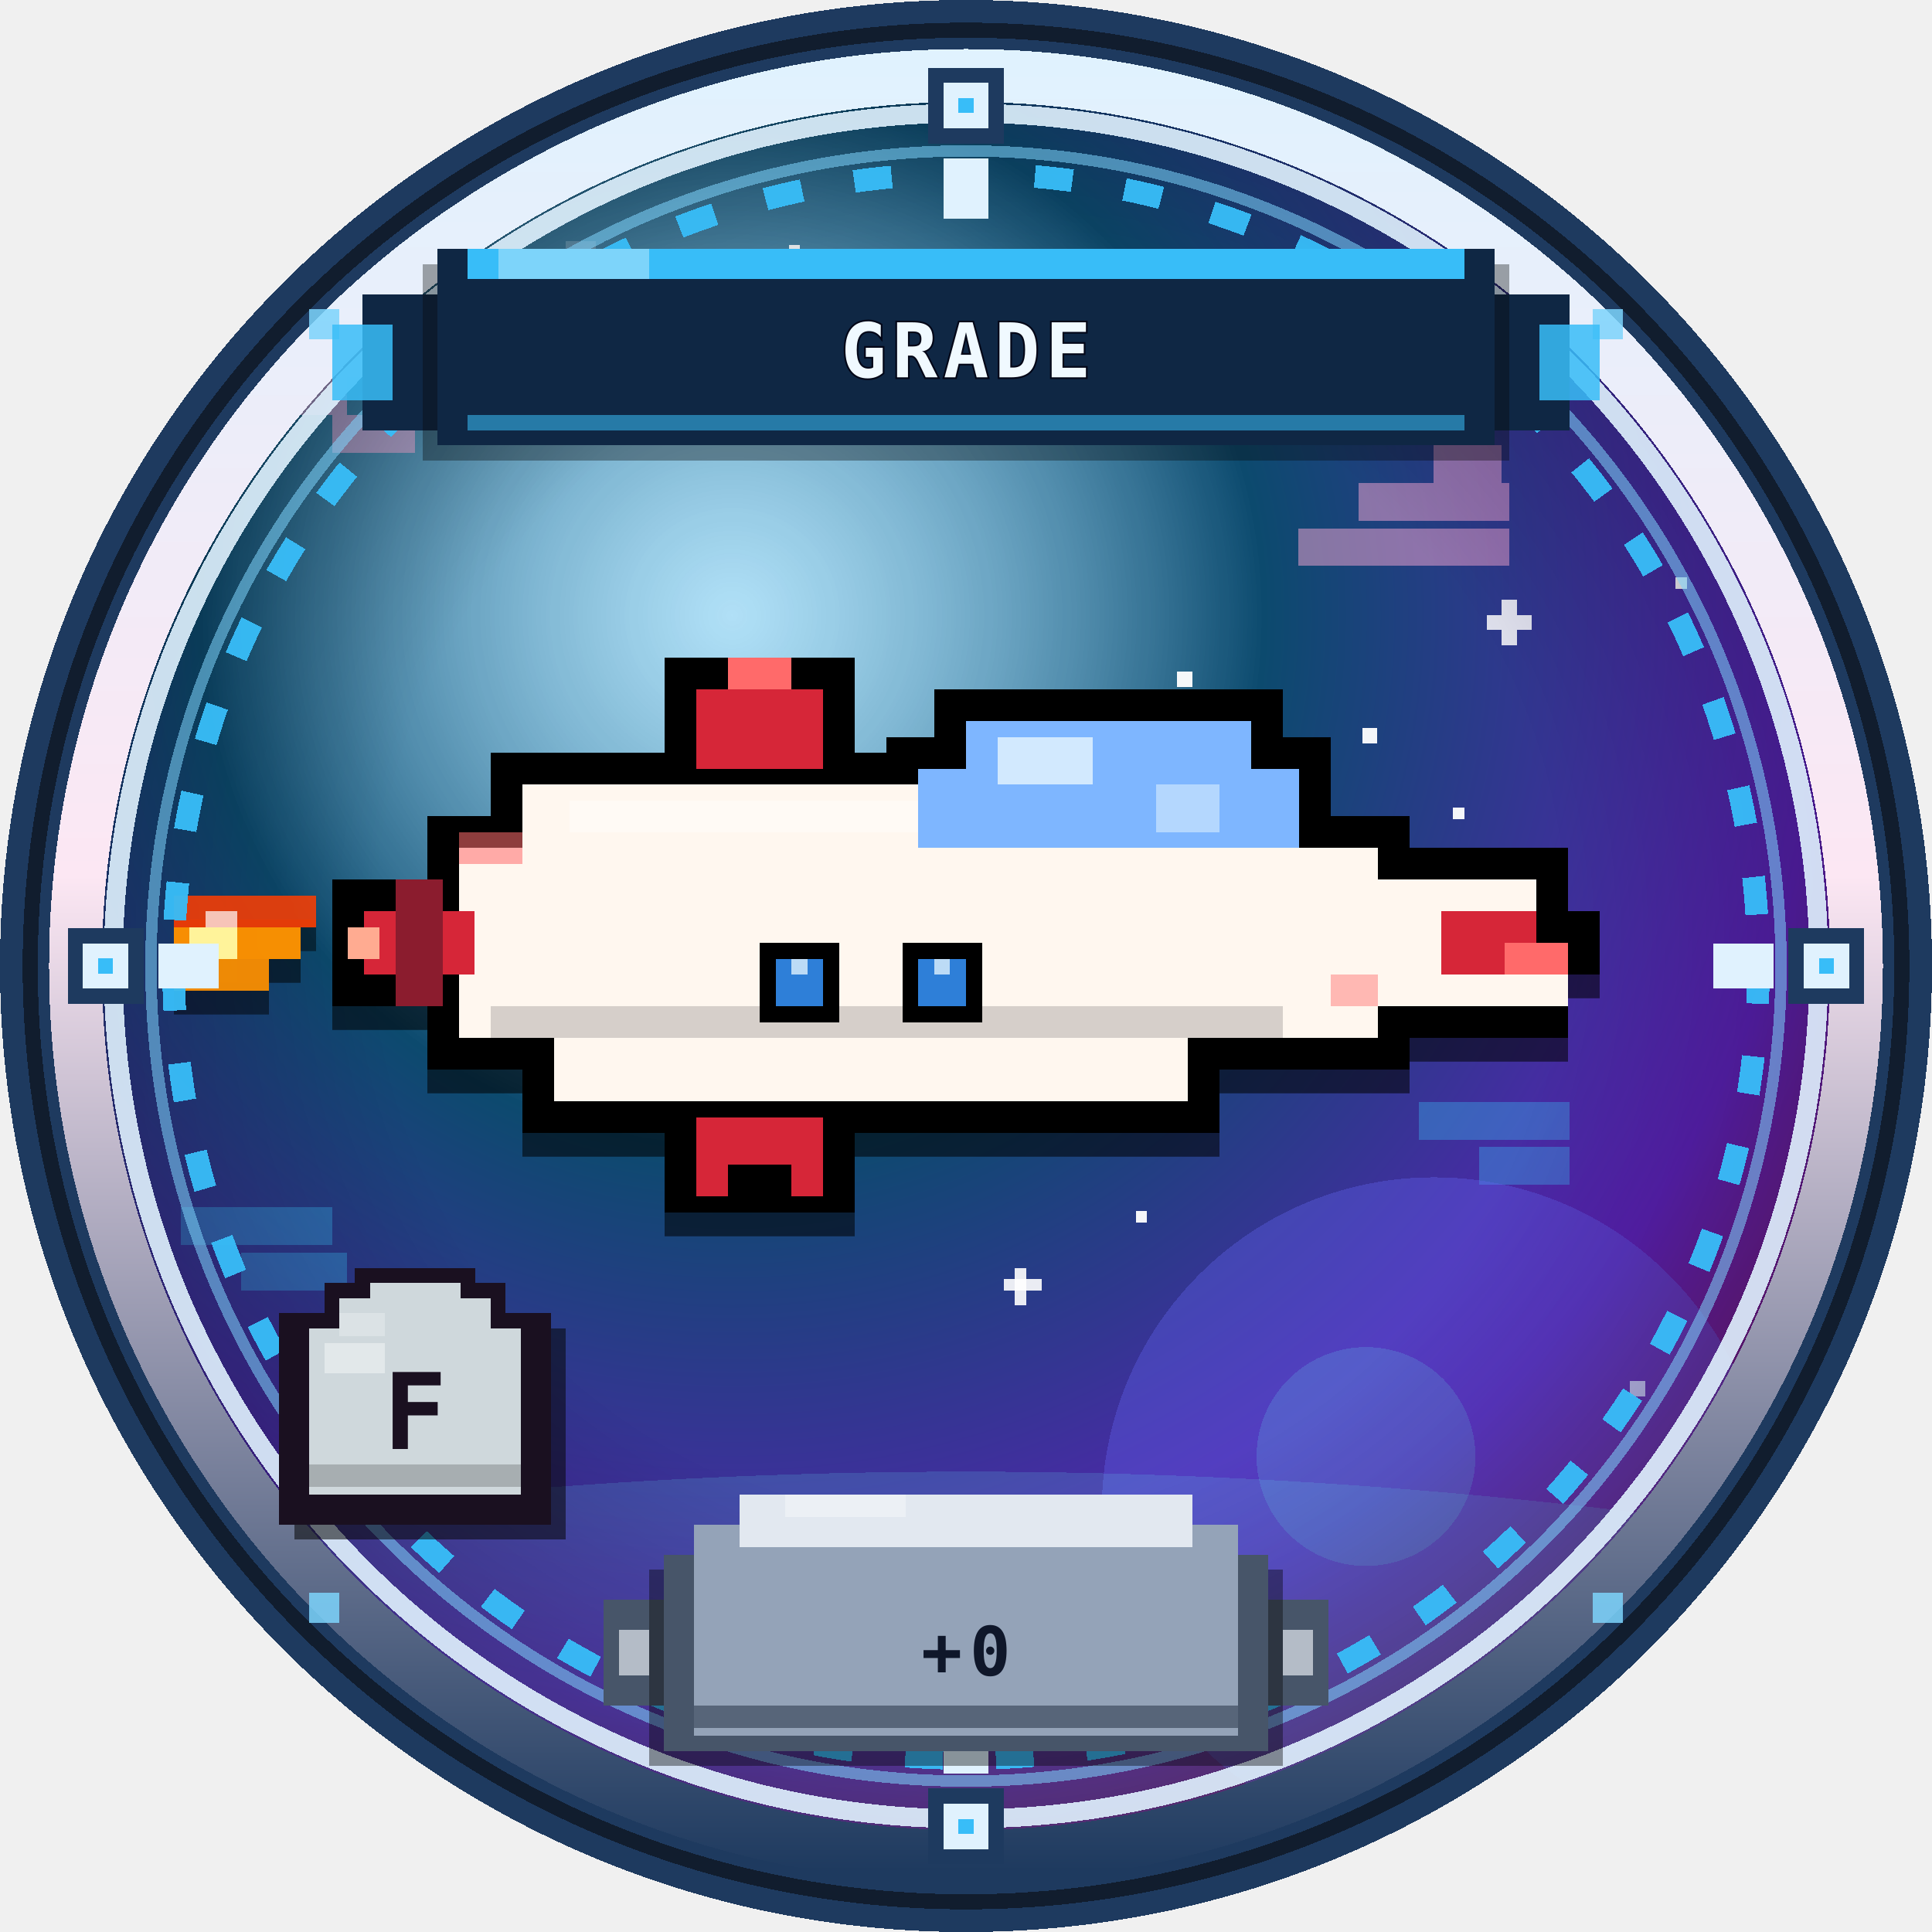
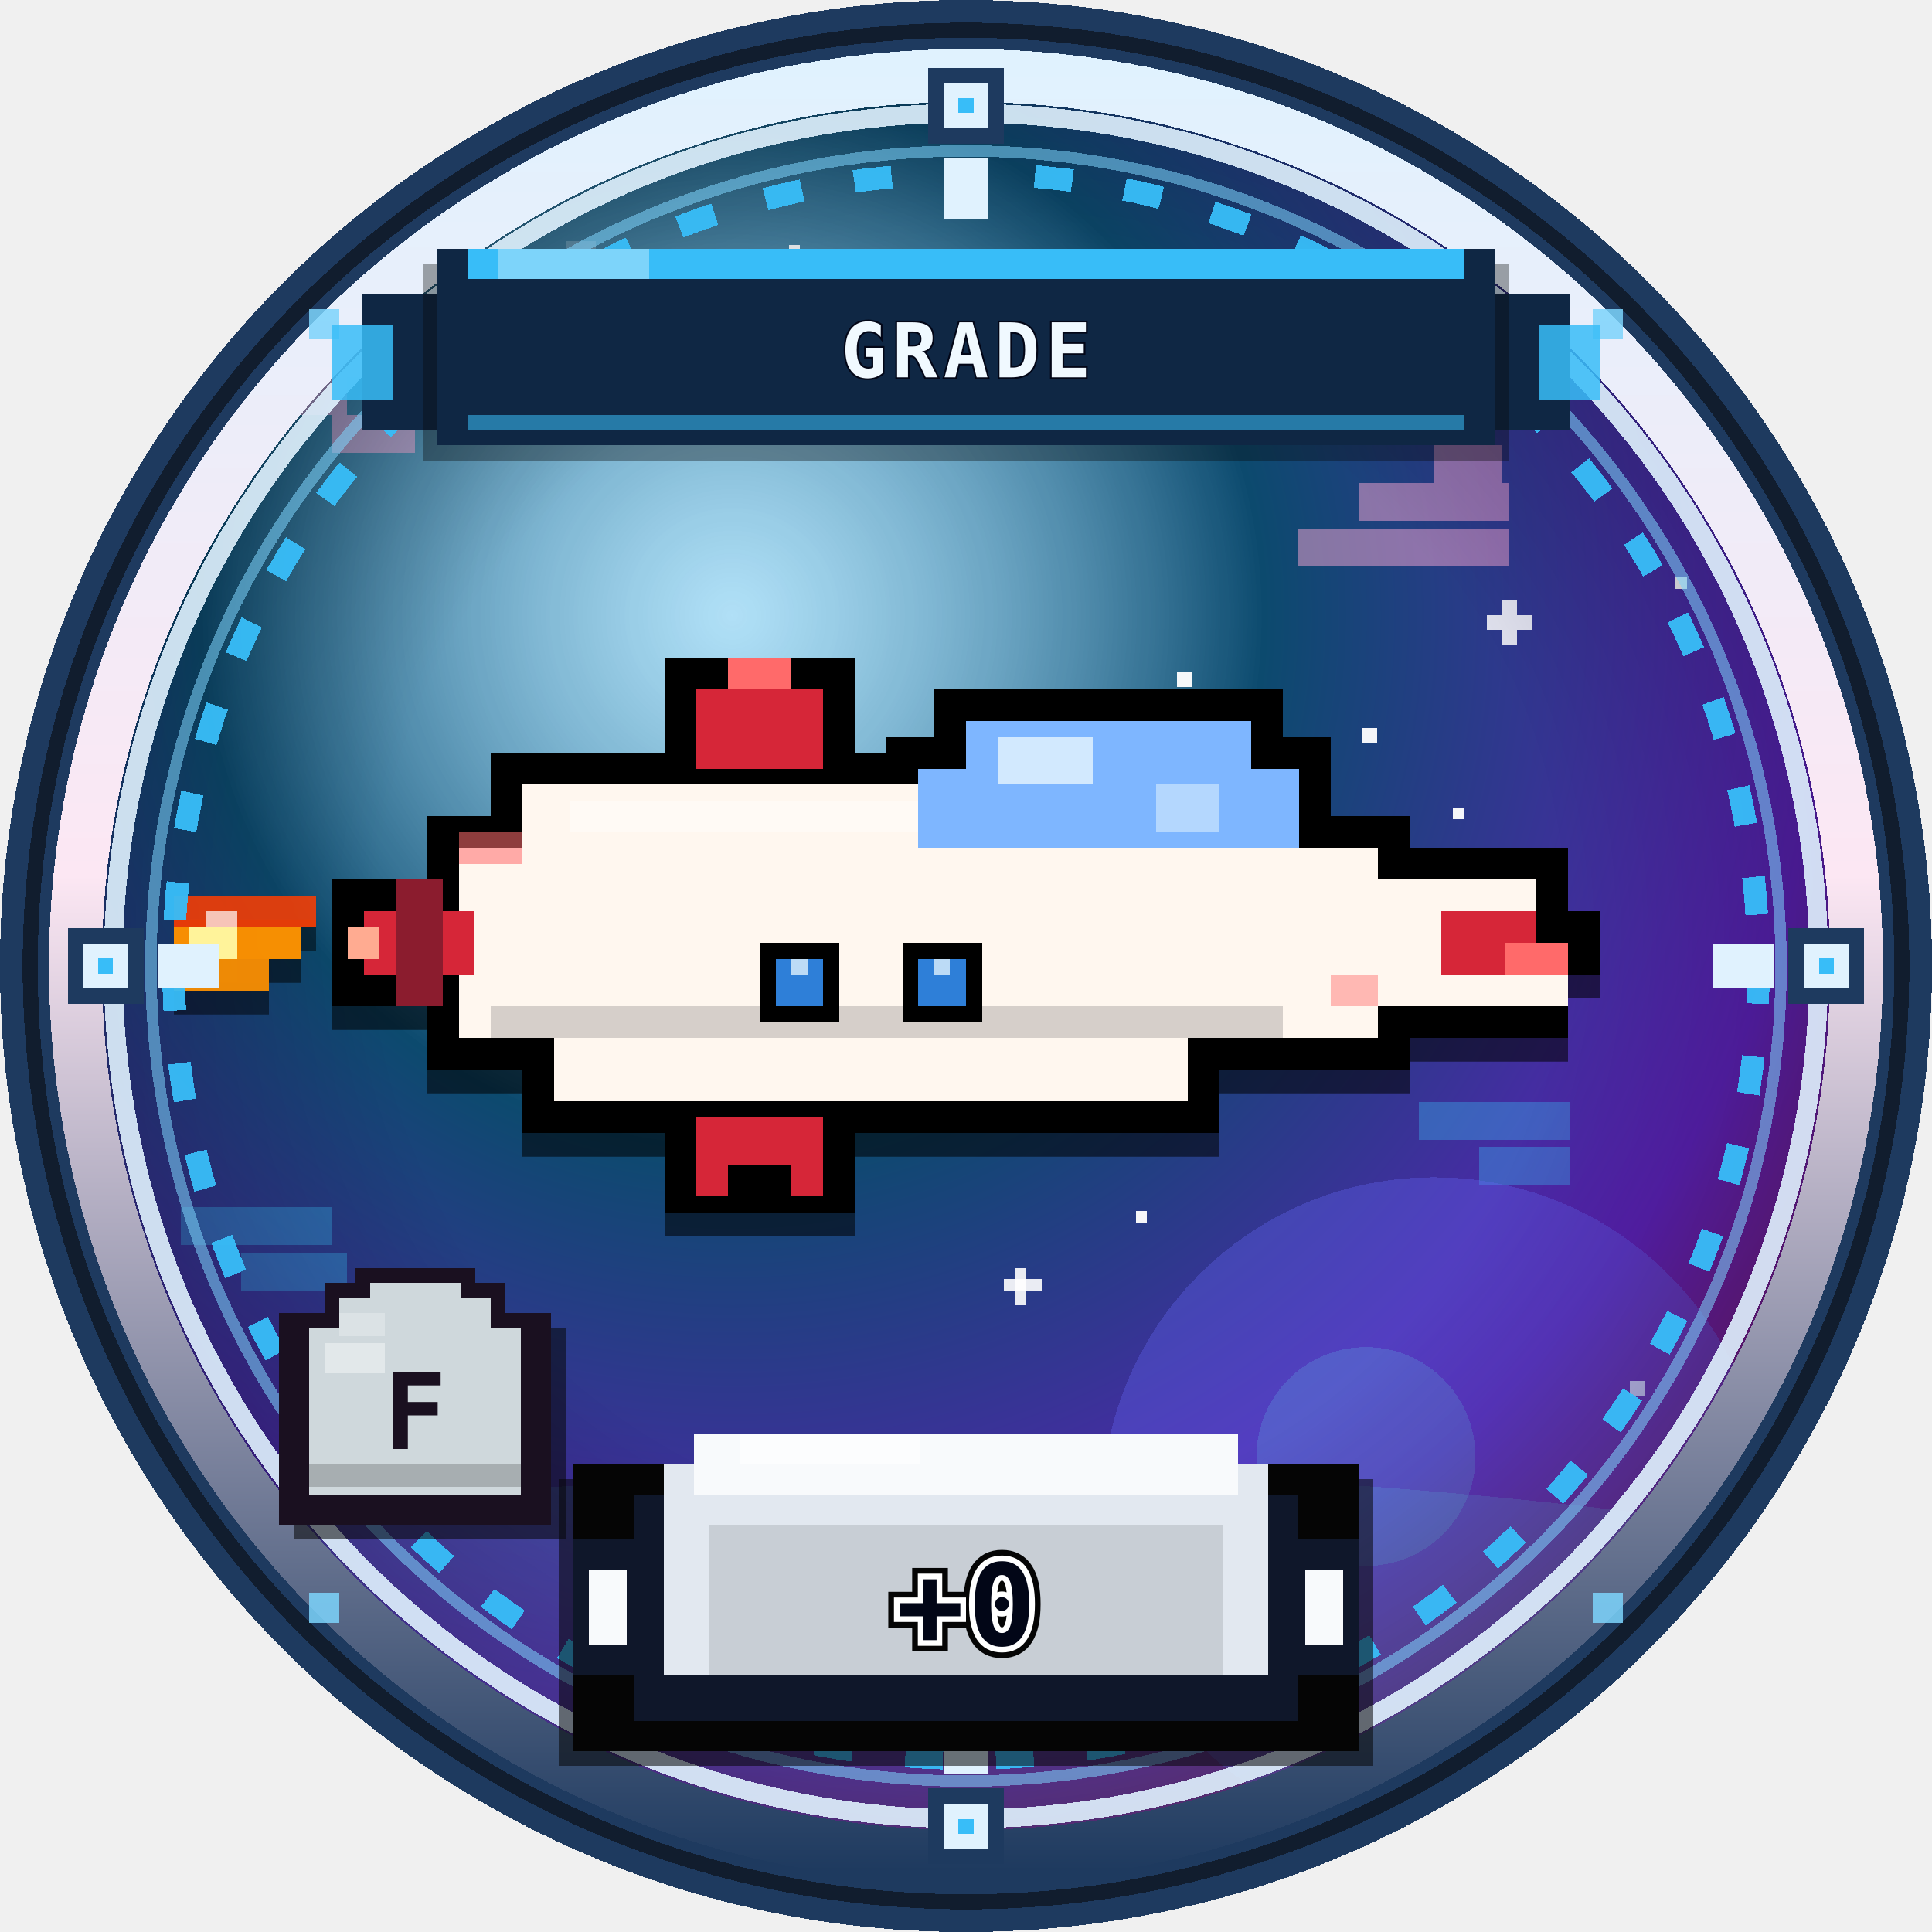
<svg xmlns="http://www.w3.org/2000/svg" viewBox="0 0 512 512" class="w-full h-full" shape-rendering="crispEdges">
  <defs>
    <radialGradient id="bg_badge_70" cx="38%" cy="32%" r="78%">
      <stop offset="0%" stop-color="#7dd3fc" stop-opacity="0.55" />
      <stop offset="35%" stop-color="#0c4a6e" />
      <stop offset="72%" stop-color="#5b21b6" />
      <stop offset="100%" stop-color="#9d174d" />
    </radialGradient>
    <linearGradient id="hull_badge_70" x1="0%" y1="0%" x2="100%" y2="0%">
      <stop offset="0%" stop-color="#e0e0e0" />
      <stop offset="50%" stop-color="#ffffff" />
      <stop offset="100%" stop-color="#d0d0d0" />
    </linearGradient>
    <linearGradient id="frame_badge_70" x1="0%" y1="0%" x2="100%" y2="100%">
      <stop offset="0%" stop-color="#e0f2fe" />
      <stop offset="50%" stop-color="#fce7f3" />
      <stop offset="100%" stop-color="#fef9c3" />
    </linearGradient>
    <linearGradient id="rim_badge_70" x1="0%" y1="0%" x2="0%" y2="100%">
      <stop offset="0%" stop-color="#e0f2fe" />
      <stop offset="45%" stop-color="#fce7f3" />
      <stop offset="100%" stop-color="#1e3a5f" />
    </linearGradient>
    <radialGradient id="vignette_badge_70" cx="50%" cy="48%" r="55%">
      <stop offset="55%" stop-color="#000000" stop-opacity="0" />
      <stop offset="100%" stop-color="#000000" stop-opacity="0.42" />
    </radialGradient>
    <filter id="shadow_badge_70" x="-50%" y="-50%" width="200%" height="200%">
      <feDropShadow dx="0" dy="6" stdDeviation="0" flood-color="#000" flood-opacity="0.55" />
    </filter>
    <filter id="glow_badge_70">
      <feGaussianBlur stdDeviation="1.2" result="blur" />
      <feComposite in="SourceGraphic" in2="blur" operator="over" />
    </filter>
    <filter id="text_glow_badge_70" x="-50%" y="-50%" width="200%" height="200%">
      <feGaussianBlur stdDeviation="2" result="blur" />
      <feMerge>
        <feMergeNode in="blur" />
        <feMergeNode in="SourceGraphic" />
      </feMerge>
    </filter>
    <clipPath id="clip_badge_70">
      <circle cx="256" cy="256" r="236" />
    </clipPath>
  </defs>
  <g clip-path="url(#clip_badge_70)">
    <rect width="512" height="512" fill="url(#bg_badge_70)" />
    <g fill="#ffffff" shape-rendering="crispEdges">
      <rect x="444" y="153" width="3" height="3" fill-opacity="0.95" />
      <rect x="483" y="100" width="10" height="3" fill-opacity="0.9" />
      <rect x="486" y="97" width="3" height="10" fill-opacity="0.9" />
      <rect x="301" y="321" width="3" height="3" fill-opacity="0.95" />
      <rect x="209" y="65" width="3" height="3" fill-opacity="0.95" />
      <rect x="385" y="214" width="3" height="3" fill-opacity="0.95" />
      <rect x="185" y="429" width="3" height="3" fill-opacity="0.95" />
      <rect x="383" y="84" width="4" height="4" fill-opacity="0.85" />
      <rect x="379" y="88" width="12" height="4" fill-opacity="0.85" />
      <rect x="383" y="92" width="4" height="4" fill-opacity="0.85" />
      <rect x="432" y="366" width="4" height="4" fill-opacity="0.95" />
      <rect x="131" y="358" width="10" height="3" fill-opacity="0.9" />
      <rect x="134" y="355" width="3" height="10" fill-opacity="0.9" />
      <rect x="266" y="339" width="10" height="3" fill-opacity="0.9" />
      <rect x="269" y="336" width="3" height="10" fill-opacity="0.9" />
      <rect x="398" y="159" width="4" height="4" fill-opacity="0.85" />
      <rect x="394" y="163" width="12" height="4" fill-opacity="0.85" />
      <rect x="398" y="167" width="4" height="4" fill-opacity="0.85" />
      <rect x="312" y="178" width="4" height="4" fill-opacity="0.95" />
      <rect x="479" y="387" width="10" height="3" fill-opacity="0.9" />
      <rect x="482" y="384" width="3" height="10" fill-opacity="0.9" />
      <rect x="361" y="193" width="4" height="4" fill-opacity="0.95" />
      <rect x="385" y="254" width="4" height="4" fill-opacity="0.85" />
      <rect x="381" y="258" width="12" height="4" fill-opacity="0.85" />
      <rect x="385" y="262" width="4" height="4" fill-opacity="0.85" />
      <rect x="95" y="76" width="4" height="4" fill-opacity="0.95" />
      <rect x="190" y="72" width="3" height="3" fill-opacity="0.95" />
      <rect x="438" y="425" width="4" height="4" fill-opacity="0.95" />
    </g>
    <g opacity="0.5" shape-rendering="crispEdges">
      <g fill="#f9a8d4">
        <rect x="56" y="100" width="36" height="10" />
        <rect x="72" y="90" width="44" height="10" />
        <rect x="88" y="110" width="22" height="10" />
        <rect x="360" y="128" width="40" height="10" />
        <rect x="344" y="140" width="56" height="10" />
        <rect x="380" y="118" width="18" height="10" />
      </g>
      <g fill="#38bdf8" opacity="0.7">
        <rect x="48" y="320" width="40" height="10" />
        <rect x="64" y="332" width="28" height="10" />
        <rect x="376" y="292" width="40" height="10" />
        <rect x="392" y="304" width="24" height="10" />
      </g>
      <g fill="url(#frame_badge_70)" opacity="0.45">
        <rect x="150" y="64" width="8" height="8" />
        <rect x="348" y="84" width="8" height="8" />
        <rect x="120" y="250" width="8" height="8" />
        <rect x="300" y="230" width="8" height="8" />
        <rect x="200" y="300" width="6" height="6" />
      </g>
    </g>
    <circle cx="380" cy="400" r="88" fill="#6366f1" fill-opacity="0.35" />
    <circle cx="362" cy="386" r="29" fill="#67e8f9" fill-opacity="0.18" />
    <path d="M-40 420 Q256 360 552 420 V520 H-40 Z" fill="#67e8f9" fill-opacity="0.16" />
    <rect width="512" height="512" fill="url(#vignette_badge_70)" />
  </g>
  <g transform="translate(256, 252) scale(1.05)" filter="url(#shadow_badge_70)">
    <g transform="translate(20, -2)" shape-rendering="crispEdges">
      <rect x="-140" y="-48" width="200" height="16" fill="#050505" />
      <rect x="-156" y="-32" width="248" height="64" fill="#050505" />
      <rect x="-132" y="32" width="176" height="16" fill="#050505" />
      <rect x="92" y="-24" width="40" height="48" fill="#050505" />
      <rect x="124" y="-8" width="16" height="16" fill="#050505" />
      <rect x="-180" y="-16" width="28" height="32" fill="#050505" />
      <rect x="-96" y="-72" width="48" height="28" fill="#050505" />
      <rect x="-96" y="40" width="48" height="28" fill="#050505" />
      <rect x="-28" y="-64" width="88" height="20" fill="#050505" />
      <rect x="-40" y="-52" width="112" height="28" fill="#050505" />
      <rect x="-132" y="-40" width="184" height="16" fill="#fff7ef" />
      <rect x="-148" y="-24" width="232" height="48" fill="#fff7ef" />
      <rect x="-124" y="24" width="160" height="16" fill="#fff7ef" />
      <rect x="84" y="-16" width="40" height="32" fill="#fff7ef" />
      <rect x="116" y="0" width="16" height="16" fill="#fff7ef" />
      <rect x="-140" y="16" width="200" height="8" fill="#1a1a22" opacity="0.18" />
      <rect x="-120" y="-36" width="140" height="8" fill="#ffffff" opacity="0.35" />
      <rect x="-88" y="-64" width="32" height="20" fill="#d62839" />
      <rect x="-80" y="-72" width="16" height="8" fill="#ff6b6b" />
      <rect x="-88" y="44" width="32" height="20" fill="#d62839" />
      <rect x="-80" y="56" width="16" height="8" fill="#050505" />
      <rect x="100" y="-8" width="24" height="16" fill="#d62839" />
      <rect x="116" y="0" width="16" height="8" fill="#ff6b6b" />
      <rect x="-172" y="-8" width="28" height="16" fill="#d62839" />
      <rect x="-164" y="-16" width="12" height="32" fill="#8b1e2d" />
      <rect x="-176" y="-4" width="8" height="8" fill="#ffab91" />
      <rect x="-20" y="-56" width="72" height="16" fill="#7eb6ff" />
      <rect x="-32" y="-44" width="96" height="20" fill="#7eb6ff" />
      <rect x="-12" y="-52" width="24" height="12" fill="#e0f2fe" opacity="0.85" />
      <rect x="28" y="-40" width="16" height="12" fill="#e0f2fe" opacity="0.55" />
      <rect x="-72" y="0" width="20" height="20" fill="#050505" />
      <rect x="-68" y="4" width="12" height="12" fill="#2f7fd8" />
      <rect x="-64" y="4" width="4" height="4" fill="#e0f2fe" opacity="0.8" />
      <rect x="-36" y="0" width="20" height="20" fill="#050505" />
      <rect x="-32" y="4" width="12" height="12" fill="#2f7fd8" />
      <rect x="-28" y="4" width="4" height="4" fill="#e0f2fe" opacity="0.8" />
      <rect x="-148" y="-28" width="16" height="8" fill="#ff6b6b" opacity="0.55" />
      <rect x="72" y="8" width="12" height="8" fill="#ff6b6b" opacity="0.45" />
      <rect x="-220" y="-12" width="36" height="8" fill="#ff3d00" opacity="0.85" />
      <rect x="-220" y="-4" width="32" height="8" fill="#ff9100" opacity="0.95" />
      <rect x="-220" y="4" width="24" height="8" fill="#ff9100" opacity="0.9" />
      <rect x="-216" y="-4" width="12" height="8" fill="#fff59d" opacity="0.98" />
      <rect x="-212" y="-8" width="8" height="4" fill="#ffffff" opacity="0.7" />
    </g>
  </g>
  <g shape-rendering="crispEdges" id="frame_badge_70_chrome">
    <circle cx="256" cy="256" r="248" fill="none" stroke="#1e3a5f" stroke-width="16" />
    <circle cx="256" cy="256" r="248" fill="none" stroke="#050505" stroke-width="4" opacity="0.55" />
    <circle cx="256" cy="256" r="236" fill="none" stroke="url(#rim_badge_70)" stroke-width="14" />
    <circle cx="256" cy="256" r="226" fill="none" stroke="#e0f2fe" stroke-width="5" opacity="0.9" />
    <circle cx="256" cy="256" r="216" fill="none" stroke="#7dd3fc" stroke-width="3" opacity="0.55" />
    <circle cx="256" cy="256" r="210" fill="none" stroke="#38bdf8" stroke-width="6" stroke-dasharray="10 14" opacity="0.95" />
    <rect x="250" y="42" width="12" height="16" fill="#e0f2fe" />
    <rect x="250" y="454" width="12" height="16" fill="#e0f2fe" />
    <rect x="42" y="250" width="16" height="12" fill="#e0f2fe" />
    <rect x="454" y="250" width="16" height="12" fill="#e0f2fe" />
    <rect x="246" y="18" width="20" height="20" fill="#1e3a5f" />
    <rect x="250" y="22" width="12" height="12" fill="#e0f2fe" />
    <rect x="254" y="26" width="4" height="4" fill="#38bdf8" />
    <rect x="474" y="246" width="20" height="20" fill="#1e3a5f" />
    <rect x="478" y="250" width="12" height="12" fill="#e0f2fe" />
    <rect x="482" y="254" width="4" height="4" fill="#38bdf8" />
    <rect x="246" y="474" width="20" height="20" fill="#1e3a5f" />
    <rect x="250" y="478" width="12" height="12" fill="#e0f2fe" />
    <rect x="254" y="482" width="4" height="4" fill="#38bdf8" />
    <rect x="18" y="246" width="20" height="20" fill="#1e3a5f" />
    <rect x="22" y="250" width="12" height="12" fill="#e0f2fe" />
    <rect x="26" y="254" width="4" height="4" fill="#38bdf8" />
    <rect x="82" y="82" width="8" height="8" fill="#7dd3fc" opacity="0.85" />
    <rect x="422" y="82" width="8" height="8" fill="#7dd3fc" opacity="0.85" />
    <rect x="82" y="422" width="8" height="8" fill="#7dd3fc" opacity="0.85" />
    <rect x="422" y="422" width="8" height="8" fill="#7dd3fc" opacity="0.85" />
  </g>
  <g shape-rendering="crispEdges" id="name_badge_70">
    <rect x="96" y="78" width="20" height="36" fill="#0f2744" />
    <rect x="396" y="78" width="20" height="36" fill="#0f2744" />
    <rect x="88" y="86" width="16" height="20" fill="#38bdf8" opacity="0.85" />
    <rect x="408" y="86" width="16" height="20" fill="#38bdf8" opacity="0.85" />
    <rect x="112" y="70" width="288" height="52" fill="#050505" opacity="0.35" />
    <rect x="116" y="66" width="280" height="52" fill="#0f2744" />
    <rect x="124" y="74" width="264" height="36" fill="#0f2744" />
    <rect x="124" y="66" width="264" height="8" fill="#38bdf8" />
    <rect x="132" y="66" width="40" height="8" fill="#ffffff" opacity="0.35" />
    <rect x="124" y="110" width="264" height="4" fill="#38bdf8" opacity="0.55" />
    <text x="256" y="100" font-family="Galmuri11, monospace" font-size="20" font-weight="bold" fill="#f0f9ff" stroke="#020617" stroke-width="0.9" paint-order="stroke" text-anchor="middle" letter-spacing="1.5">GRADE</text>
  </g>
  <g shape-rendering="crispEdges" id="grade_badge_70">
    <rect x="78" y="352" width="72" height="56" fill="#050505" opacity="0.55" />
    <rect x="74" y="348" width="72" height="56" fill="#1a1020" />
    <rect x="86" y="340" width="48" height="12" fill="#1a1020" />
    <rect x="94" y="336" width="32" height="8" fill="#1a1020" />
    <rect x="82" y="352" width="56" height="44" fill="#cfd8dc" />
    <rect x="90" y="344" width="40" height="12" fill="#cfd8dc" />
    <rect x="98" y="340" width="24" height="8" fill="#cfd8dc" />
    <rect x="86" y="356" width="16" height="8" fill="#ffffff" opacity="0.4" />
    <rect x="90" y="348" width="12" height="6" fill="#ffffff" opacity="0.25" />
    <rect x="82" y="388" width="56" height="6" fill="#050505" opacity="0.2" />
    <text x="110" y="384" font-family="Galmuri11, monospace" font-size="28" font-weight="bold" fill="#1a1020" text-anchor="middle">F</text>
  </g>
  <g shape-rendering="crispEdges" id="enhance_badge_70">
-     <rect x="160" y="424" width="16" height="28" fill="#475569" />
-     <rect x="336" y="424" width="16" height="28" fill="#475569" />
-     <rect x="164" y="432" width="8" height="12" fill="#e2e8f0" opacity="0.7" />
-     <rect x="340" y="432" width="8" height="12" fill="#e2e8f0" opacity="0.7" />
-     <rect x="172" y="416" width="168" height="52" fill="#050505" opacity="0.4" />
-     <rect x="176" y="412" width="160" height="52" fill="#475569" />
-     <rect x="184" y="404" width="144" height="56" fill="#94a3b8" />
-     <rect x="196" y="396" width="120" height="14" fill="#e2e8f0" />
-     <rect x="208" y="396" width="32" height="6" fill="#ffffff" opacity="0.35" />
-     <rect x="184" y="452" width="144" height="6" fill="#475569" opacity="0.8" />
-     <text x="256" y="444" font-family="Galmuri11, monospace" font-size="18" font-weight="bold" fill="#0f172a" text-anchor="middle" letter-spacing="2">+0</text>
+     <rect x="148" y="392" width="216" height="76" fill="#050505" opacity="0.55" />
+     <rect x="152" y="388" width="208" height="76" fill="#050505" />
+     <rect x="152" y="408" width="18" height="36" fill="#0f172a" />
+     <rect x="342" y="408" width="18" height="36" fill="#0f172a" />
+     <rect x="156" y="416" width="10" height="20" fill="#f8fafc" />
+     <rect x="346" y="416" width="10" height="20" fill="#f8fafc" />
+     <rect x="168" y="396" width="176" height="60" fill="#0f172a" />
+     <rect x="176" y="388" width="160" height="64" fill="#e2e8f0" />
+     <rect x="184" y="380" width="144" height="16" fill="#f8fafc" />
+     <rect x="196" y="380" width="48" height="8" fill="#ffffff" opacity="0.55" />
+     <rect x="188" y="404" width="136" height="40" fill="#050505" opacity="0.12" />
+     <rect x="176" y="444" width="160" height="8" fill="#0f172a" />
+     <text x="256" y="436" font-family="Galmuri11, monospace" font-size="30" font-weight="bold" fill="none" stroke="#050505" stroke-width="6" paint-order="stroke" text-anchor="middle" letter-spacing="1">+0</text>
+     <text x="256" y="436" font-family="Galmuri11, monospace" font-size="30" font-weight="bold" fill="#020617" stroke="#ffffff" stroke-width="3" paint-order="stroke" text-anchor="middle" letter-spacing="1">+0</text>
  </g>
</svg>
